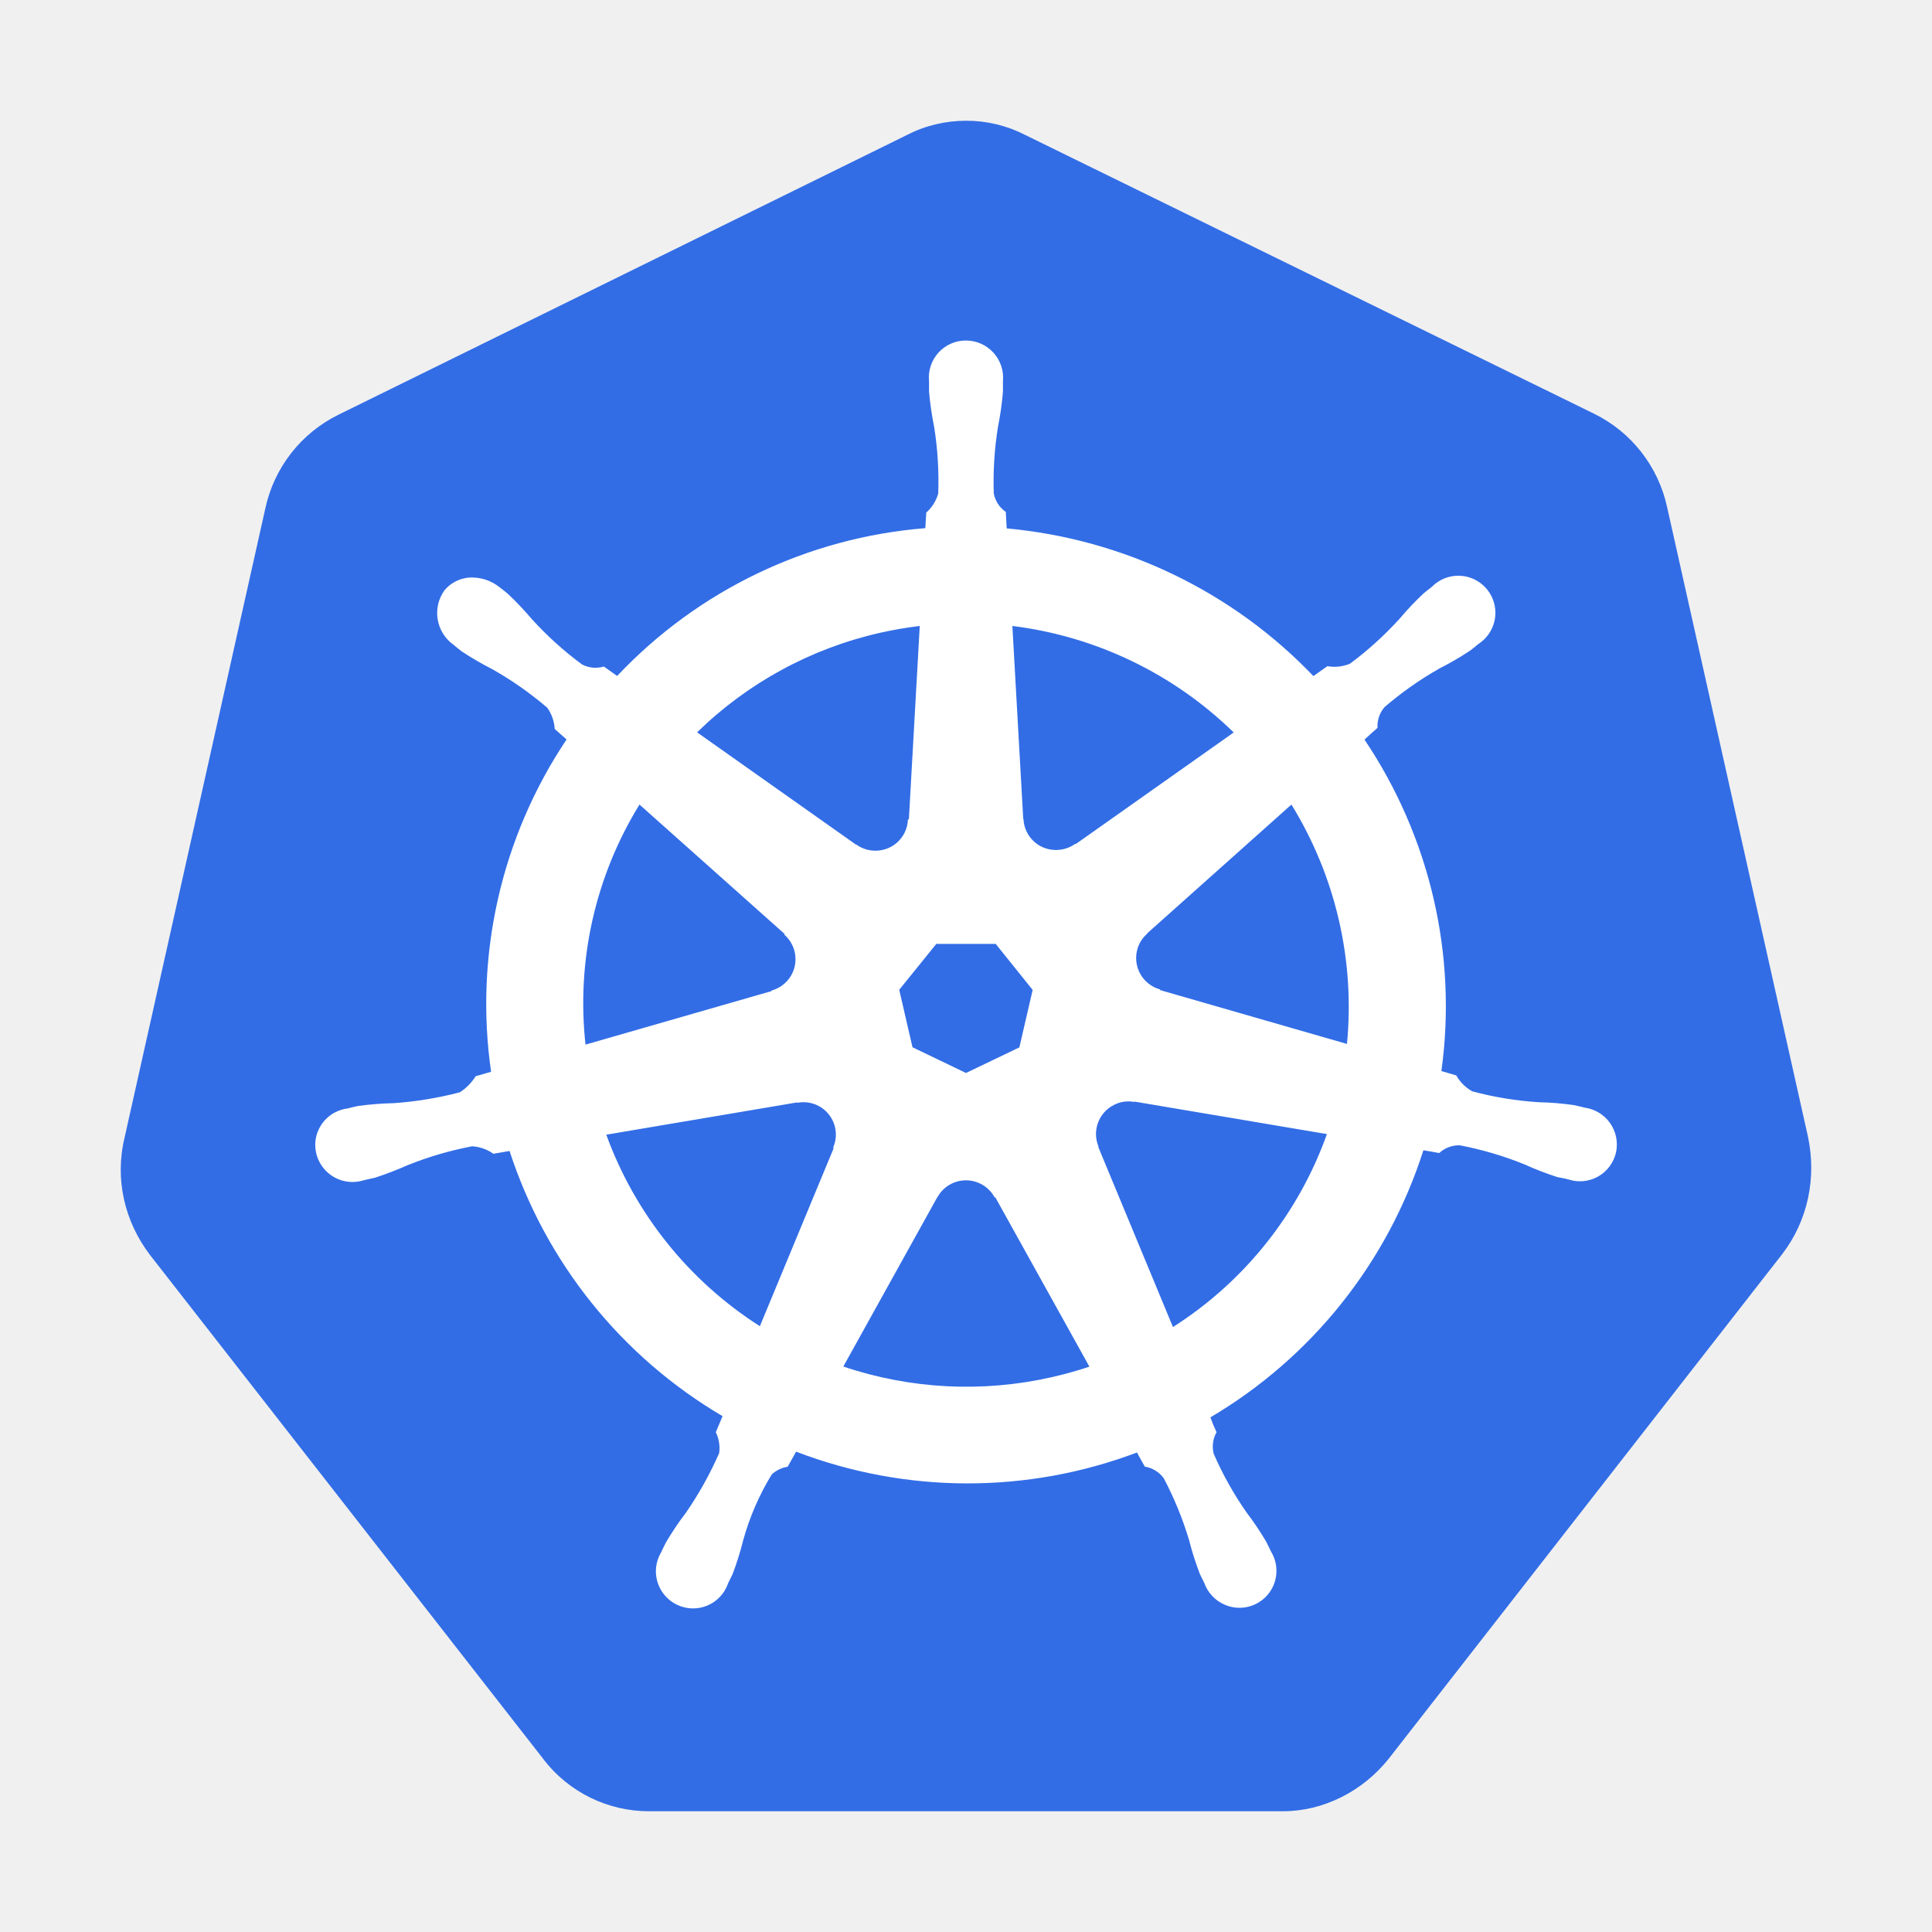
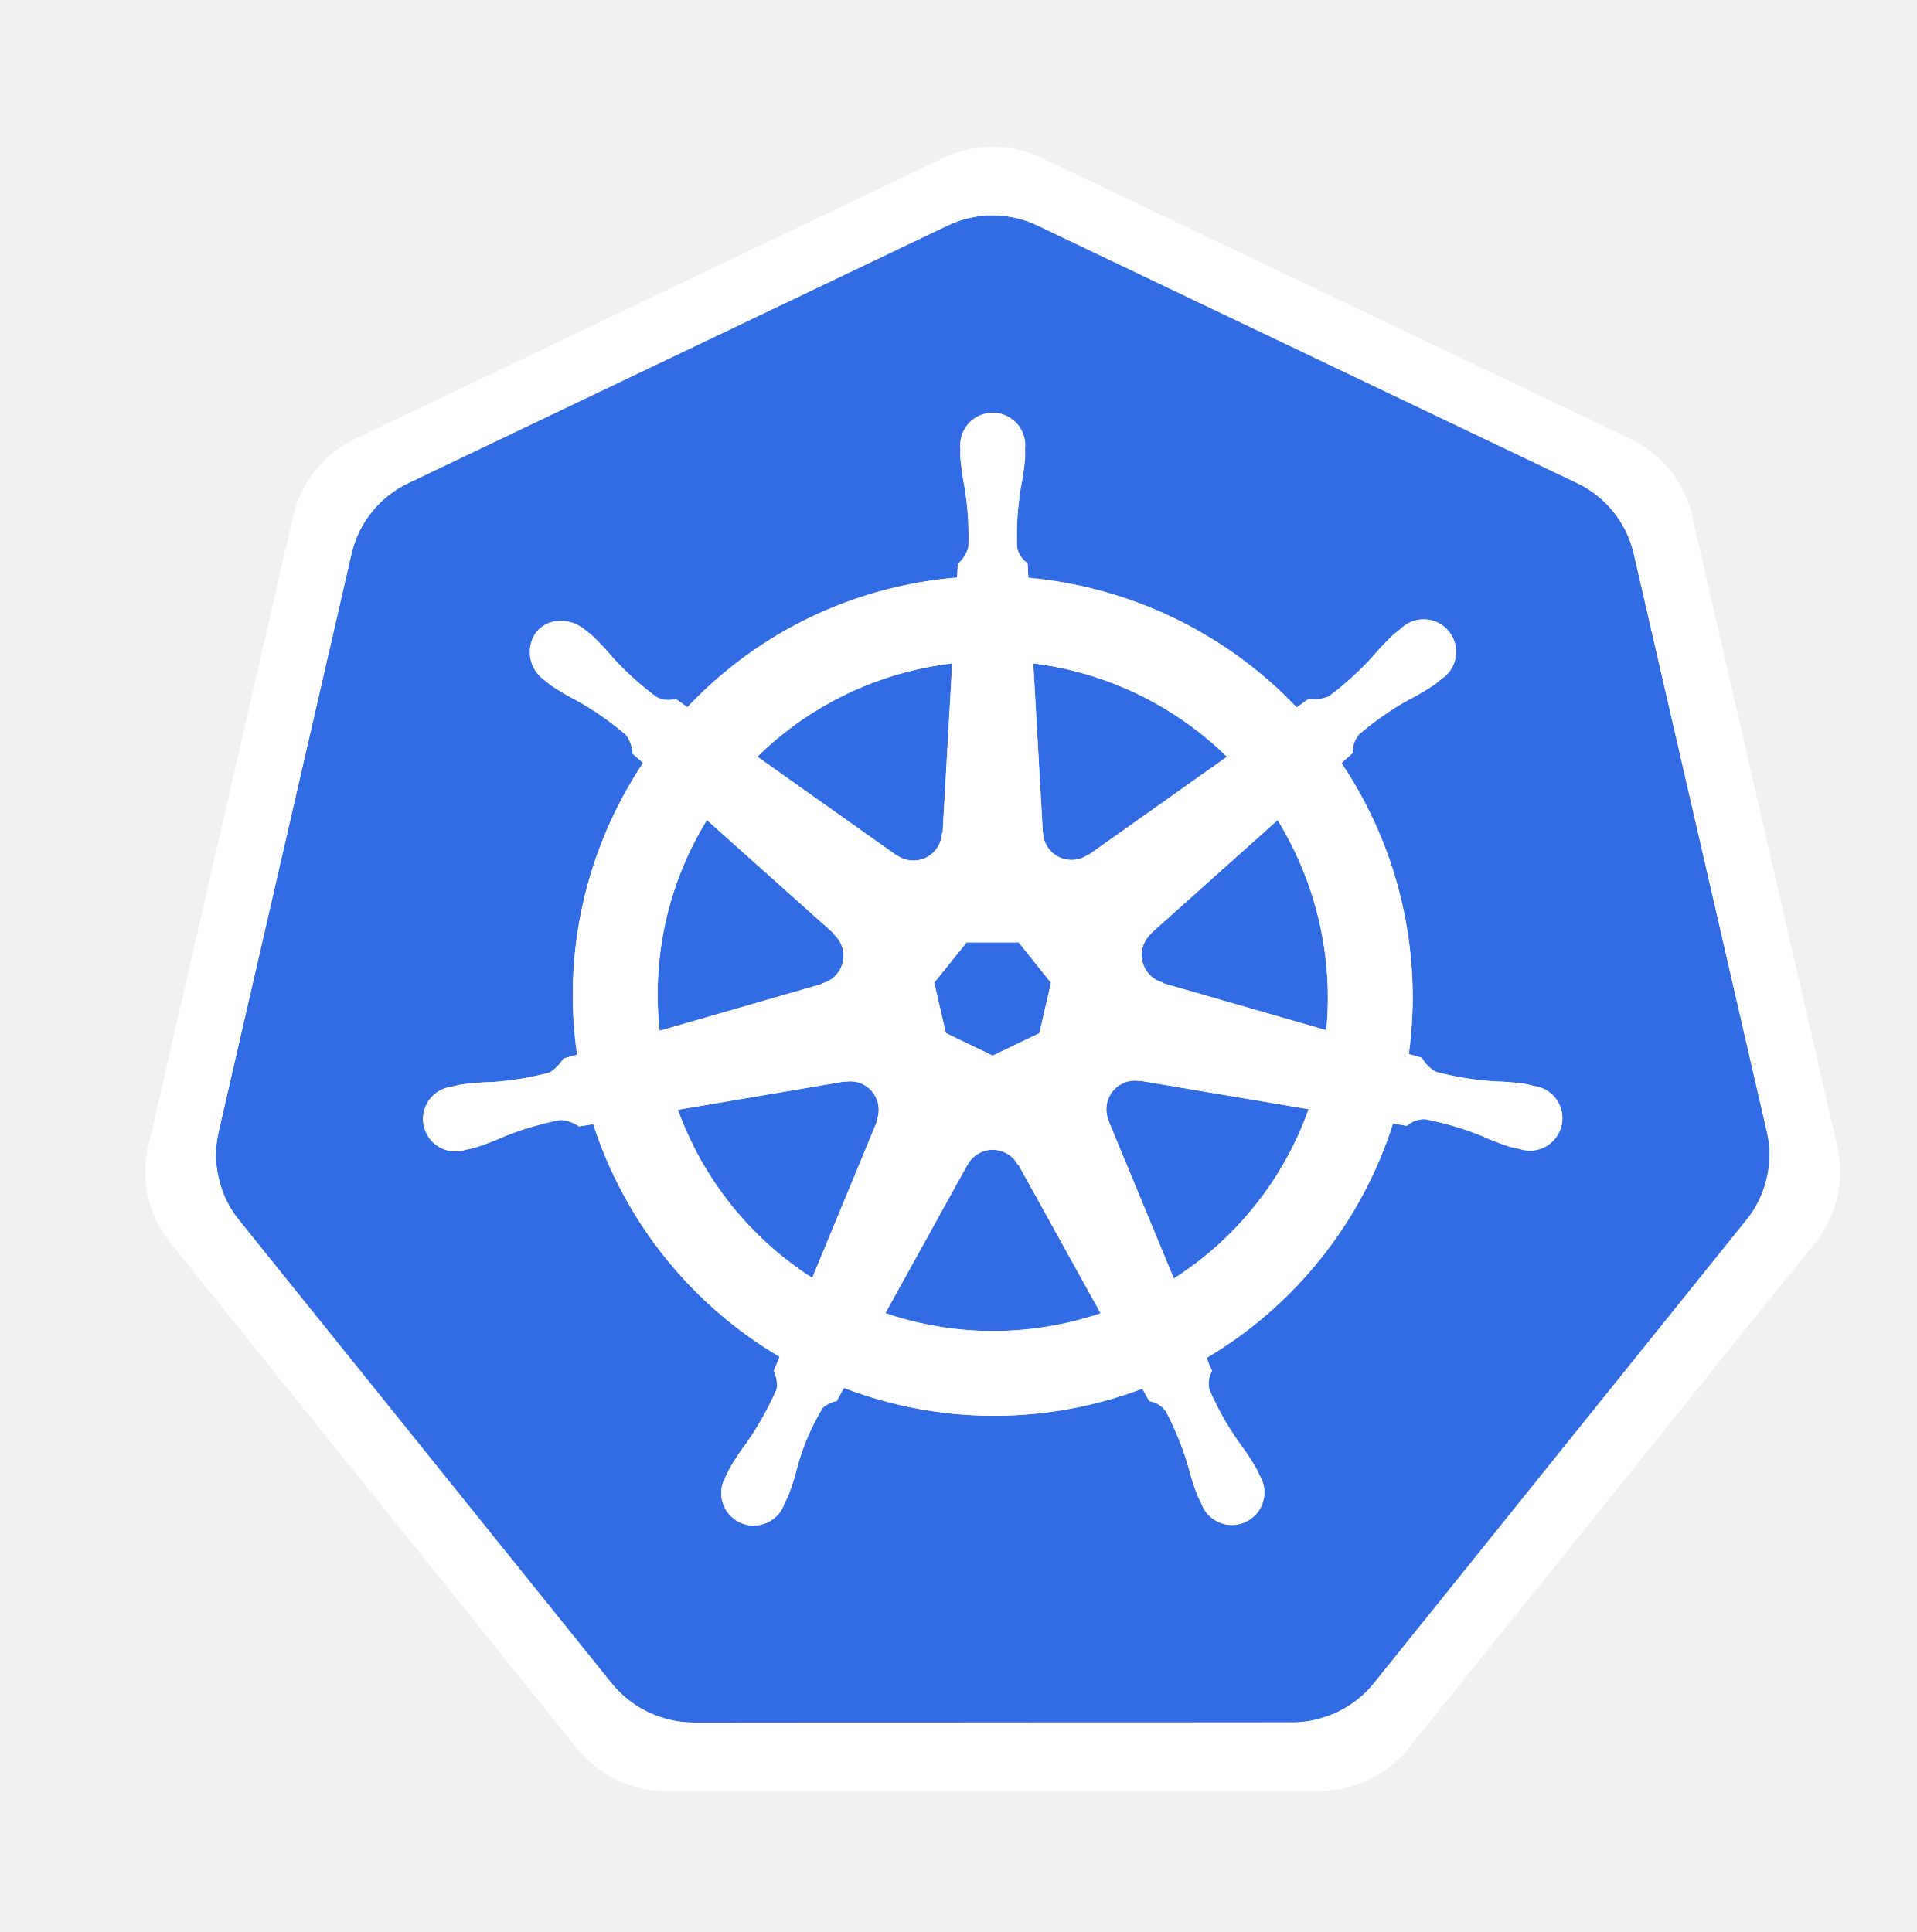
- <svg xmlns="http://www.w3.org/2000/svg" width="800px" height="800px" viewBox="0 0 16 16" fill="none">
-   <path fill="#326DE6" d="M4.5 14.569c.214.278.539.431.874.431h5.251c.335 0 .66-.165.875-.434l3.258-4.178c.214-.278.288-.633.214-.978l-1.165-5.207a1.128 1.128 0 00-.606-.777l-4.714-2.31A1.062 1.062 0 008.002 1c-.168 0-.335.038-.485.115l-4.715 2.32a1.129 1.129 0 00-.605.777L1.032 9.42c-.084.345 0 .7.214.978L4.5 14.568z" />
-   <path fill="#ffffff" fill-rule="evenodd" d="M12.741 9.128c.098.002.196.01.293.024l.058.013.031.008a.308.308 0 01.26.371.306.306 0 01-.396.223h-.004l-.003-.001-.003-.002a1.58 1.58 0 00-.03-.006l-.05-.01a2.55 2.55 0 01-.274-.106 2.867 2.867 0 00-.533-.157.242.242 0 00-.171.064 4.656 4.656 0 00-.131-.023 3.971 3.971 0 01-1.764 2.212c.015.042.032.083.051.123a.239.239 0 00-.023.18c.074.17.165.332.271.484.06.078.114.16.164.244l.028.057.012.025a.306.306 0 01-.381.44.308.308 0 01-.172-.18l-.01-.02a1.57 1.57 0 01-.028-.058 2.546 2.546 0 01-.089-.28 2.837 2.837 0 00-.21-.512.242.242 0 00-.156-.095l-.03-.053-.035-.064a3.97 3.97 0 01-2.823-.007l-.07.125a.25.25 0 00-.132.064 2.13 2.13 0 00-.237.548 2.518 2.518 0 01-.088.28 1.196 1.196 0 01-.025.05l-.013.027v.001a.306.306 0 01-.421.173.308.308 0 01-.173-.314.306.306 0 01.041-.12l.014-.03.026-.052c.05-.085.104-.166.164-.244.108-.156.2-.322.277-.496a.302.302 0 00-.028-.173l.056-.133A3.972 3.972 0 014.22 9.532l-.134.023a.34.34 0 00-.176-.062 2.871 2.871 0 00-.533.156c-.09.04-.181.075-.274.105a1.017 1.017 0 01-.05.011l-.03.007H3.02l-.002.002h-.005a.308.308 0 01-.397-.349.306.306 0 01.261-.245l.005-.001h.002l.006-.002c.024-.006.054-.014.076-.018.097-.013.195-.021.293-.023.186-.013.37-.043.549-.09a.422.422 0 00.131-.133l.128-.037a3.938 3.938 0 01.625-2.752l-.098-.087a.338.338 0 00-.062-.176 2.854 2.854 0 00-.455-.319 2.557 2.557 0 01-.254-.148l-.048-.038-.015-.013-.004-.003a.323.323 0 01-.076-.45.295.295 0 01.244-.107.365.365 0 01.213.08l.022.017c.016.013.034.026.046.037.072.067.139.139.202.213.125.137.263.262.412.372.056.03.121.036.182.018l.11.078a3.938 3.938 0 012.552-1.224l.008-.129a.332.332 0 00.099-.158 2.844 2.844 0 00-.034-.553 2.56 2.56 0 01-.042-.29v-.082-.005A.306.306 0 018 2.82a.308.308 0 01.306.337v.087a2.529 2.529 0 01-.041.29 2.85 2.85 0 00-.035.553.242.242 0 00.1.153v.007l.007.129c.967.088 1.87.522 2.54 1.223l.116-.082a.34.34 0 00.186-.02c.149-.11.287-.236.412-.373.063-.075.13-.146.202-.213l.051-.04.017-.014a.307.307 0 11.381.477l-.024.02c-.015.012-.03.025-.043.034a2.537 2.537 0 01-.254.148 2.87 2.87 0 00-.455.32.241.241 0 00-.058.172l-.05.044-.058.053c.542.806.77 1.783.637 2.745l.123.036c.031.055.077.101.133.132.179.048.363.078.548.09zM7.291 5.24c.107-.024.216-.043.326-.056l-.09 1.6-.008.004a.268.268 0 01-.293.256.27.27 0 01-.135-.05l-.002.001-1.316-.93c.419-.41.945-.696 1.518-.825zm1.618 1.75l1.308-.924a3.182 3.182 0 00-1.833-.882l.09 1.598h.002a.268.268 0 00.294.256.27.27 0 00.135-.05l.004.002zm2.248 1.656L9.609 8.2l-.002-.006a.27.27 0 01-.185-.343.27.27 0 01.08-.12L9.5 7.73l1.195-1.067c.366.594.527 1.29.46 1.983zM9.096 9.5l.618 1.49a3.148 3.148 0 001.275-1.598l-1.593-.269-.002.003a.26.26 0 00-.166.023.27.27 0 00-.13.348l-.002.003zm-.385 1.905c-.573.13-1.17.1-1.727-.088l.777-1.4h.001a.27.27 0 01.475-.001h.006l.779 1.402a3.286 3.286 0 01-.311.087zm-2.418-.422l.611-1.474-.004-.006a.268.268 0 00-.297-.37L6.6 9.13l-1.579.267a3.16 3.16 0 001.272 1.586zm-.997-4.32l1.201 1.071-.001.007a.269.269 0 01-.106.462l-.001.005-1.54.443a3.134 3.134 0 01.447-1.988zm2.95 1.154h-.492l-.307.38.11.476.443.213.442-.212.11-.476-.306-.381z" clip-rule="evenodd" />
+ <svg role="img" viewBox="-6.09 -6.09 115 115.94">
+   <defs>
+     <style>.cls-1{fill:#fff}.cls-2{fill:#326ce5}</style>
+   </defs>
+   <path d="M4.233 60.98h4.881v3.877h-4.88z" class="cls-1" />
+   <path d="M62.304 58.789a1.65 1.65.0 00-.393-.03 1.694 1.694.0 00-.655.17 1.712 1.712.0 00-.829 2.218l-.012.017 3.92 9.47a20.008 20.008.0 008.087-10.16l-10.1-1.705zm-15.717 1.34a1.71 1.71.0 00-1.64-1.33 1.68 1.68.0 00-.337.03l-.017-.02-10.013 1.7a20.084 20.084.0 008.062 10.087l3.88-9.376-.03-.037a1.693 1.693.0 00.095-1.053zm8.386 3.678a1.709 1.709.0 00-3.014.004h-.008l-4.924 8.904a20.057 20.057.0 0010.946.563q1.01-.23 1.973-.551l-4.936-8.92zm15.588-20.682-7.576 6.78.004.022a1.712 1.712.0 00.671 2.939l.01.04 9.813 2.828a20.352 20.352.0 00-2.922-12.61zm-14.075.759a1.712 1.712.0 002.718 1.305l.03.013 8.29-5.878A20.155 20.155.0 0055.901 33.72l.576 10.16zm-8.779 1.343a1.71 1.71.0 002.714-1.31l.042-.02.576-10.176a20.533 20.533.0 00-2.069.356 19.979 19.979.0 00-9.623 5.244l8.344 5.915zm-4.448 7.689a1.71 1.71.0 00.672-2.94l.008-.04-7.618-6.814a19.973 19.973.0 00-2.835 12.645l9.765-2.818zm7.4 2.993 2.81 1.35 2.801-1.347.696-3.025-1.939-2.425h-3.12l-1.946 2.42z" class="cls-2" />
+   <path d="M99.925 61.869l-8.008-34.783a6.252 6.252.0 00-3.352-4.17L56.151 7.44a6.246 6.246.0 00-5.38.0L18.364 22.924a6.25 6.25.0 00-3.353 4.17L7.016 61.876a6.12 6.12.0 00-.002 2.67 6.206 6.206.0 00.226.79 6.022 6.022.0 00.617 1.253c.11.168.226.33.352.489l22.432 27.89c.098.12.206.232.313.345a6.17 6.17.0 001.183.98 6.4 6.4.0 001.773.77 6.112 6.112.0 001.576.218h.35l35.623-.008a5.976 5.976.0 00.648-.038 6.19 6.19.0 00.914-.174 6.372 6.372.0 00.635-.203q.244-.09.48-.2a6.407 6.407.0 00.68-.377 6.115 6.115.0 001.488-1.317l.684-.85 21.74-27.045a6.06 6.06.0 00.97-1.74 6.283 6.283.0 00.23-.792 6.105 6.105.0 00-.003-2.67zm-33.62 13.528a6.67 6.67.0 00.322.783 1.523 1.523.0 00-.15 1.144 18.097 18.097.0 001.72 3.08 16.123 16.123.0 011.04 1.546c.078.145.18.369.254.522a1.949 1.949.0 11-3.507 1.658c-.074-.152-.177-.354-.24-.497a16.21 16.21.0 01-.563-1.778 18.067 18.067.0 00-1.33-3.262 1.533 1.533.0 00-.99-.601c-.063-.107-.293-.528-.416-.746A25.104 25.104.0 0144.543 77.2l-.439.796a1.576 1.576.0 00-.836.407 13.567 13.567.0 00-1.502 3.485 16.04 16.04.0 01-.56 1.778c-.062.142-.166.342-.24.493v.004l-.003.004a1.948 1.948.0 11-3.502-1.662c.073-.154.171-.377.248-.522a16.168 16.168.0 011.04-1.55 18.95 18.95.0 001.756-3.156 1.925 1.925.0 00-.173-1.097l.353-.846A25.244 25.244.0 0129.498 61.367l-.845.144a2.151 2.151.0 00-1.116-.393 18.167 18.167.0 00-3.38.995 16.355 16.355.0 01-1.742.667c-.14.038-.342.077-.502.112-.013.004-.024.01-.037.013l-.03.003a1.947 1.947.0 11-.86-3.78l.027-.007.017-.005c.162-.038.37-.092.518-.12a16.212 16.212.0 011.861-.15 18.105 18.105.0 003.477-.571 2.682 2.682.0 00.834-.841l.812-.237a25.102 25.102.0 013.96-17.5l-.623-.554a2.155 2.155.0 00-.39-1.12 18.094 18.094.0 00-2.885-2.027 16.202 16.202.0 01-1.608-.94c-.118-.088-.274-.22-.402-.324l-.029-.02a2.056 2.056.0 01-.477-2.86 1.869 1.869.0 011.546-.684 2.312 2.312.0 011.352.51c.132.104.313.242.43.343a16.205 16.205.0 011.278 1.356A18.103 18.103.0 0033.3 35.74a1.532 1.532.0 001.152.112c.111.082.486.35.7.497a24.953 24.953.0 0112.675-7.241 25.302 25.302.0 013.507-.54l.046-.82a2.115 2.115.0 00.63-1.003 18.142 18.142.0 00-.216-3.518 16.306 16.306.0 01-.265-1.845c-.005-.141.003-.336.005-.497.0-.018-.005-.036-.005-.054a1.95 1.95.0 113.88-.002c0 .17.01.396.004.552a16.14 16.14.0 01-.266 1.844 18.169 18.169.0 00-.22 3.519 1.537 1.537.0 00.634.97c.007.14.03.608.047.866a25.422 25.422.0 0116.102 7.78l.738-.527a2.156 2.156.0 001.177-.128 18.17 18.17.0 002.615-2.366 16.095 16.095.0 011.281-1.356c.12-.102.3-.24.43-.343a1.95 1.95.0 112.417 3.033c-.13.105-.302.252-.427.345a16.133 16.133.0 01-1.612.94 18.153 18.153.0 00-2.885 2.027 1.534 1.534.0 00-.364 1.099c-.108.099-.487.435-.688.617a25.205 25.205.0 014.041 17.458l.783.228a2.181 2.181.0 00.837.842 18.14 18.14.0 003.478.572 16.384 16.384.0 011.86.149c.163.03.4.095.565.133a1.947 1.947.0 11-.863 3.78l-.028-.004c-.013-.003-.025-.01-.038-.013-.16-.035-.36-.07-.5-.107a16.154 16.154.0 01-1.74-.672 18.146 18.146.0 00-3.385-.995 1.534 1.534.0 00-1.086.403q-.413-.08-.829-.145A25.243 25.243.0 0166.305 75.397z" class="cls-2" />
+   <path d="M104.153 62.76l-8.736-37.947a6.82 6.82.0 00-3.658-4.55L56.397 3.38a6.814 6.814.0 00-5.87.0L15.168 20.273a6.82 6.82.0 00-3.659 4.548L2.79 62.77a6.742 6.742.0 00.916 5.14 6.526 6.526.0 00.385.535l24.474 30.43a6.885 6.885.0 005.285 2.522l39.247-.01a6.888 6.888.0 005.286-2.518l24.465-30.433a6.766 6.766.0 001.306-5.675zm-4.227 1.778a6.285 6.285.0 01-.229.792 6.06 6.06.0 01-.97 1.74l-21.74 27.044-.683.85a6.115 6.115.0 01-1.489 1.318 6.41 6.41.0 01-.678.378q-.236.109-.48.198a6.373 6.373.0 01-.636.204 6.191 6.191.0 01-.914.174 5.973 5.973.0 01-.648.038l-35.624.008h-.349a6.113 6.113.0 01-1.576-.217 6.4 6.4.0 01-1.772-.771 6.17 6.17.0 01-1.184-.98c-.107-.113-.215-.224-.313-.345L8.21 67.079q-.188-.236-.352-.49a6.022 6.022.0 01-.617-1.253 6.207 6.207.0 01-.226-.79 6.12 6.12.0 01.002-2.67l7.995-34.783a6.25 6.25.0 013.353-4.17L50.772 7.442a6.246 6.246.0 015.38.0l32.413 15.476a6.252 6.252.0 013.352 4.17l8.008 34.783a6.105 6.105.0 01.001 2.669z" class="cls-1" />
+   <path d="M85.955 59.083c-.166-.038-.402-.103-.564-.133a16.382 16.382.0 00-1.86-.15 18.14 18.14.0 01-3.479-.571 2.18 2.18.0 01-.837-.842l-.783-.228a25.205 25.205.0 00-4.04-17.458c.2-.182.58-.518.687-.617a1.534 1.534.0 01.364-1.1 18.154 18.154.0 012.885-2.026 16.127 16.127.0 001.612-.94c.125-.093.296-.24.427-.345a1.95 1.95.0 10-2.416-3.033c-.132.104-.312.24-.43.343a16.09 16.09.0 00-1.282 1.356 18.17 18.17.0 01-2.615 2.366 2.156 2.156.0 01-1.177.128l-.738.527a25.422 25.422.0 00-16.102-7.78c-.018-.258-.04-.725-.047-.866a1.537 1.537.0 01-.633-.97 18.172 18.172.0 01.22-3.52 16.137 16.137.0 00.264-1.843c.006-.156-.003-.383-.003-.552a1.95 1.95.0 10-3.88.002c0 .018.004.036.005.054-.002.16-.01.356-.005.497a16.308 16.308.0 00.265 1.845 18.143 18.143.0 01.216 3.518 2.115 2.115.0 01-.63 1.003l-.046.82a25.302 25.302.0 00-3.507.54 24.953 24.953.0 00-12.674 7.24q-.354-.243-.7-.496a1.532 1.532.0 01-1.153-.112 18.1 18.1.0 01-2.615-2.363 16.206 16.206.0 00-1.277-1.356c-.118-.101-.299-.24-.43-.344a2.312 2.312.0 00-1.353-.51 1.869 1.869.0 00-1.546.684 2.056 2.056.0 00.477 2.86l.03.02c.127.105.283.238.401.324a16.202 16.202.0 001.608.94 18.094 18.094.0 012.885 2.029 2.155 2.155.0 01.39 1.119l.621.555a25.102 25.102.0 00-3.958 17.5l-.812.236a2.682 2.682.0 01-.834.84 18.106 18.106.0 01-3.477.573 16.212 16.212.0 00-1.86.15c-.15.027-.357.08-.519.12l-.017.004-.028.008a1.947 1.947.0 10.862 3.78l.03-.004c.012-.003.023-.01.036-.012.16-.036.361-.075.502-.113a16.358 16.358.0 001.74-.667 18.167 18.167.0 013.382-.995 2.151 2.151.0 011.115.394l.846-.145a25.244 25.244.0 0011.187 13.967l-.353.846a1.925 1.925.0 01.173 1.097 18.949 18.949.0 01-1.756 3.155 16.173 16.173.0 00-1.04 1.55c-.077.146-.175.37-.249.523a1.948 1.948.0 103.503 1.662l.003-.004v-.004c.074-.152.178-.351.24-.493a16.04 16.04.0 00.56-1.778 13.567 13.567.0 011.502-3.485 1.576 1.576.0 01.836-.408l.44-.795a25.104 25.104.0 0017.901.045c.123.22.353.64.414.746a1.533 1.533.0 01.99.602 18.067 18.067.0 011.332 3.262 16.219 16.219.0 00.563 1.778c.063.143.166.345.24.497a1.949 1.949.0 103.507-1.658c-.074-.153-.176-.377-.253-.522a16.121 16.121.0 00-1.04-1.546 18.095 18.095.0 01-1.72-3.08 1.523 1.523.0 01.15-1.144 6.671 6.671.0 01-.324-.783A25.243 25.243.0 0077.486 61.33c.251.04.688.116.83.145a1.534 1.534.0 011.085-.403 18.144 18.144.0 013.383.995 16.149 16.149.0 001.741.672c.14.037.34.072.501.107.013.004.025.01.038.013l.028.004a1.947 1.947.0 10.863-3.78zM67.523 39.325l-8.29 5.877-.029-.013a1.711 1.711.0 01-2.718-1.305l-.009-.004-.576-10.16a20.155 20.155.0 0111.622 5.605zM51.906 50.46h3.12l1.94 2.425-.696 3.025-2.802 1.348-2.81-1.351-.697-3.026zM48.97 34.075a20.535 20.535.0 012.07-.356l-.577 10.175-.042.02a1.71 1.71.0 01-2.714 1.31l-.016.01-8.344-5.916a19.98 19.98.0 019.623-5.243zm-12.649 9.047 7.618 6.813-.008.042a1.71 1.71.0 01-.672 2.939l-.008.033-9.765 2.818a19.973 19.973.0 012.835-12.645zm10.2 18.1-3.88 9.375a20.084 20.084.0 01-8.06-10.088l10.012-1.7.017.022a1.68 1.68.0 01.336-.03 1.71 1.71.0 011.546 2.383zm11.452 12.057a20.057 20.057.0 01-10.946-.563l4.924-8.904h.008a1.712 1.712.0 013.014-.003h.037l4.936 8.919q-.96.32-1.973.55zm6.362-2.644-3.92-9.471.012-.017a1.712 1.712.0 01.83-2.217 1.694 1.694.0 01.654-.17 1.65 1.65.0 01.393.029l.017-.021 10.101 1.707a20.008 20.008.0 01-8.087 10.16zm9.148-14.901-9.814-2.827-.009-.041a1.712 1.712.0 01-.67-2.94l-.005-.02 7.576-6.78a20.352 20.352.0 012.922 12.608z" class="cls-1" />
</svg>
